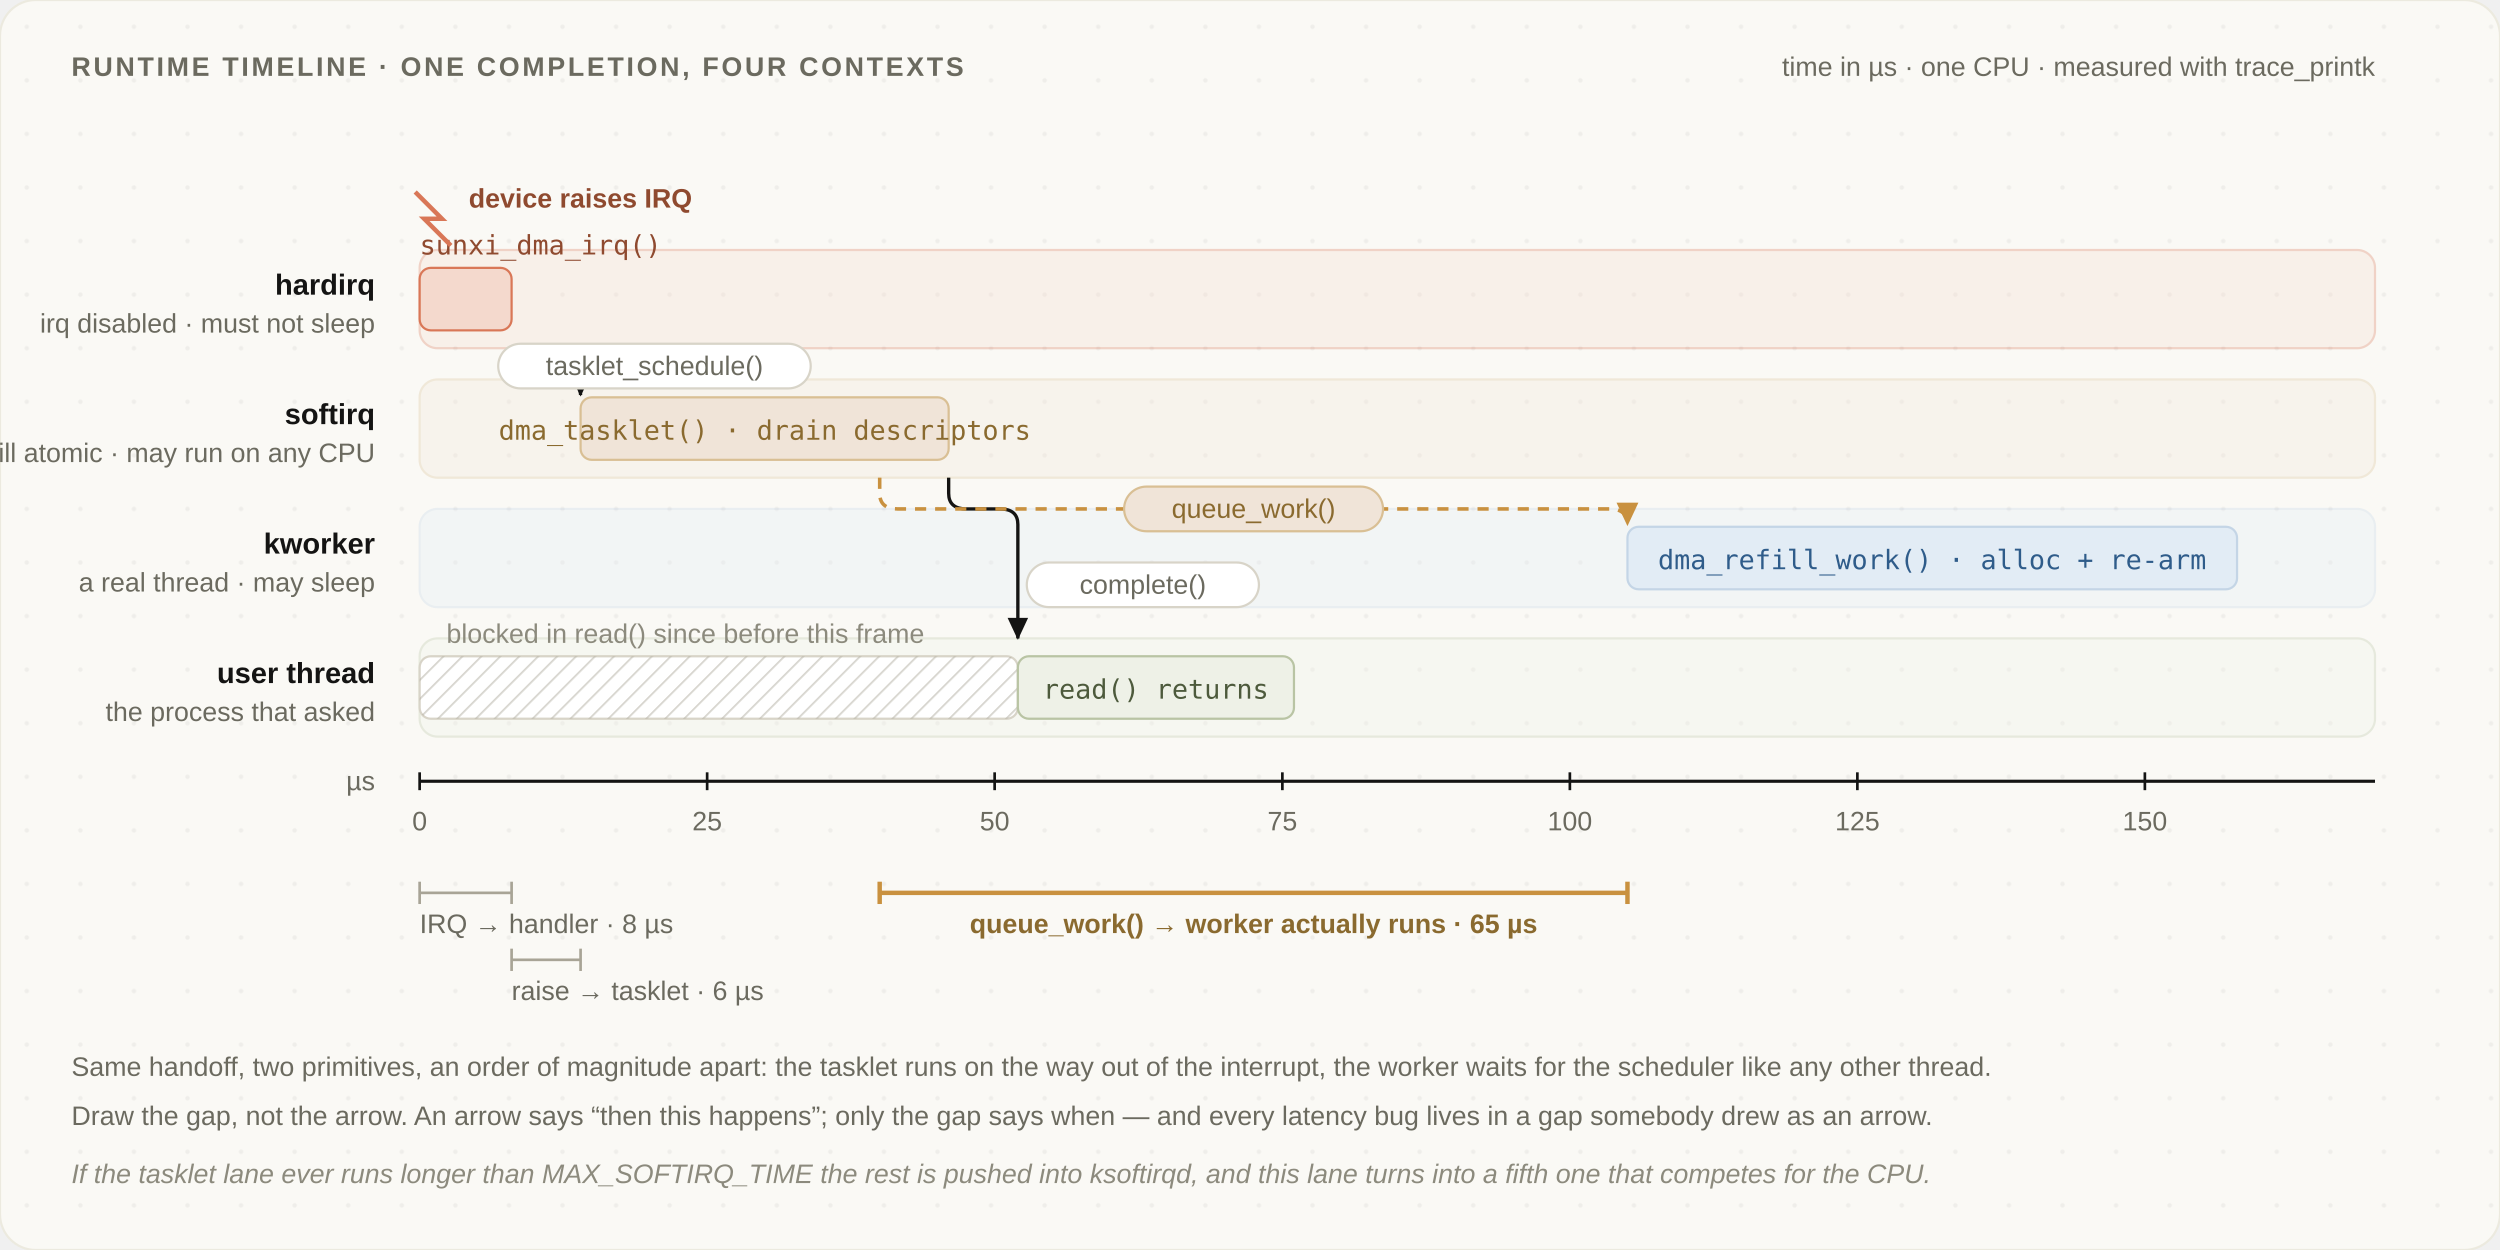
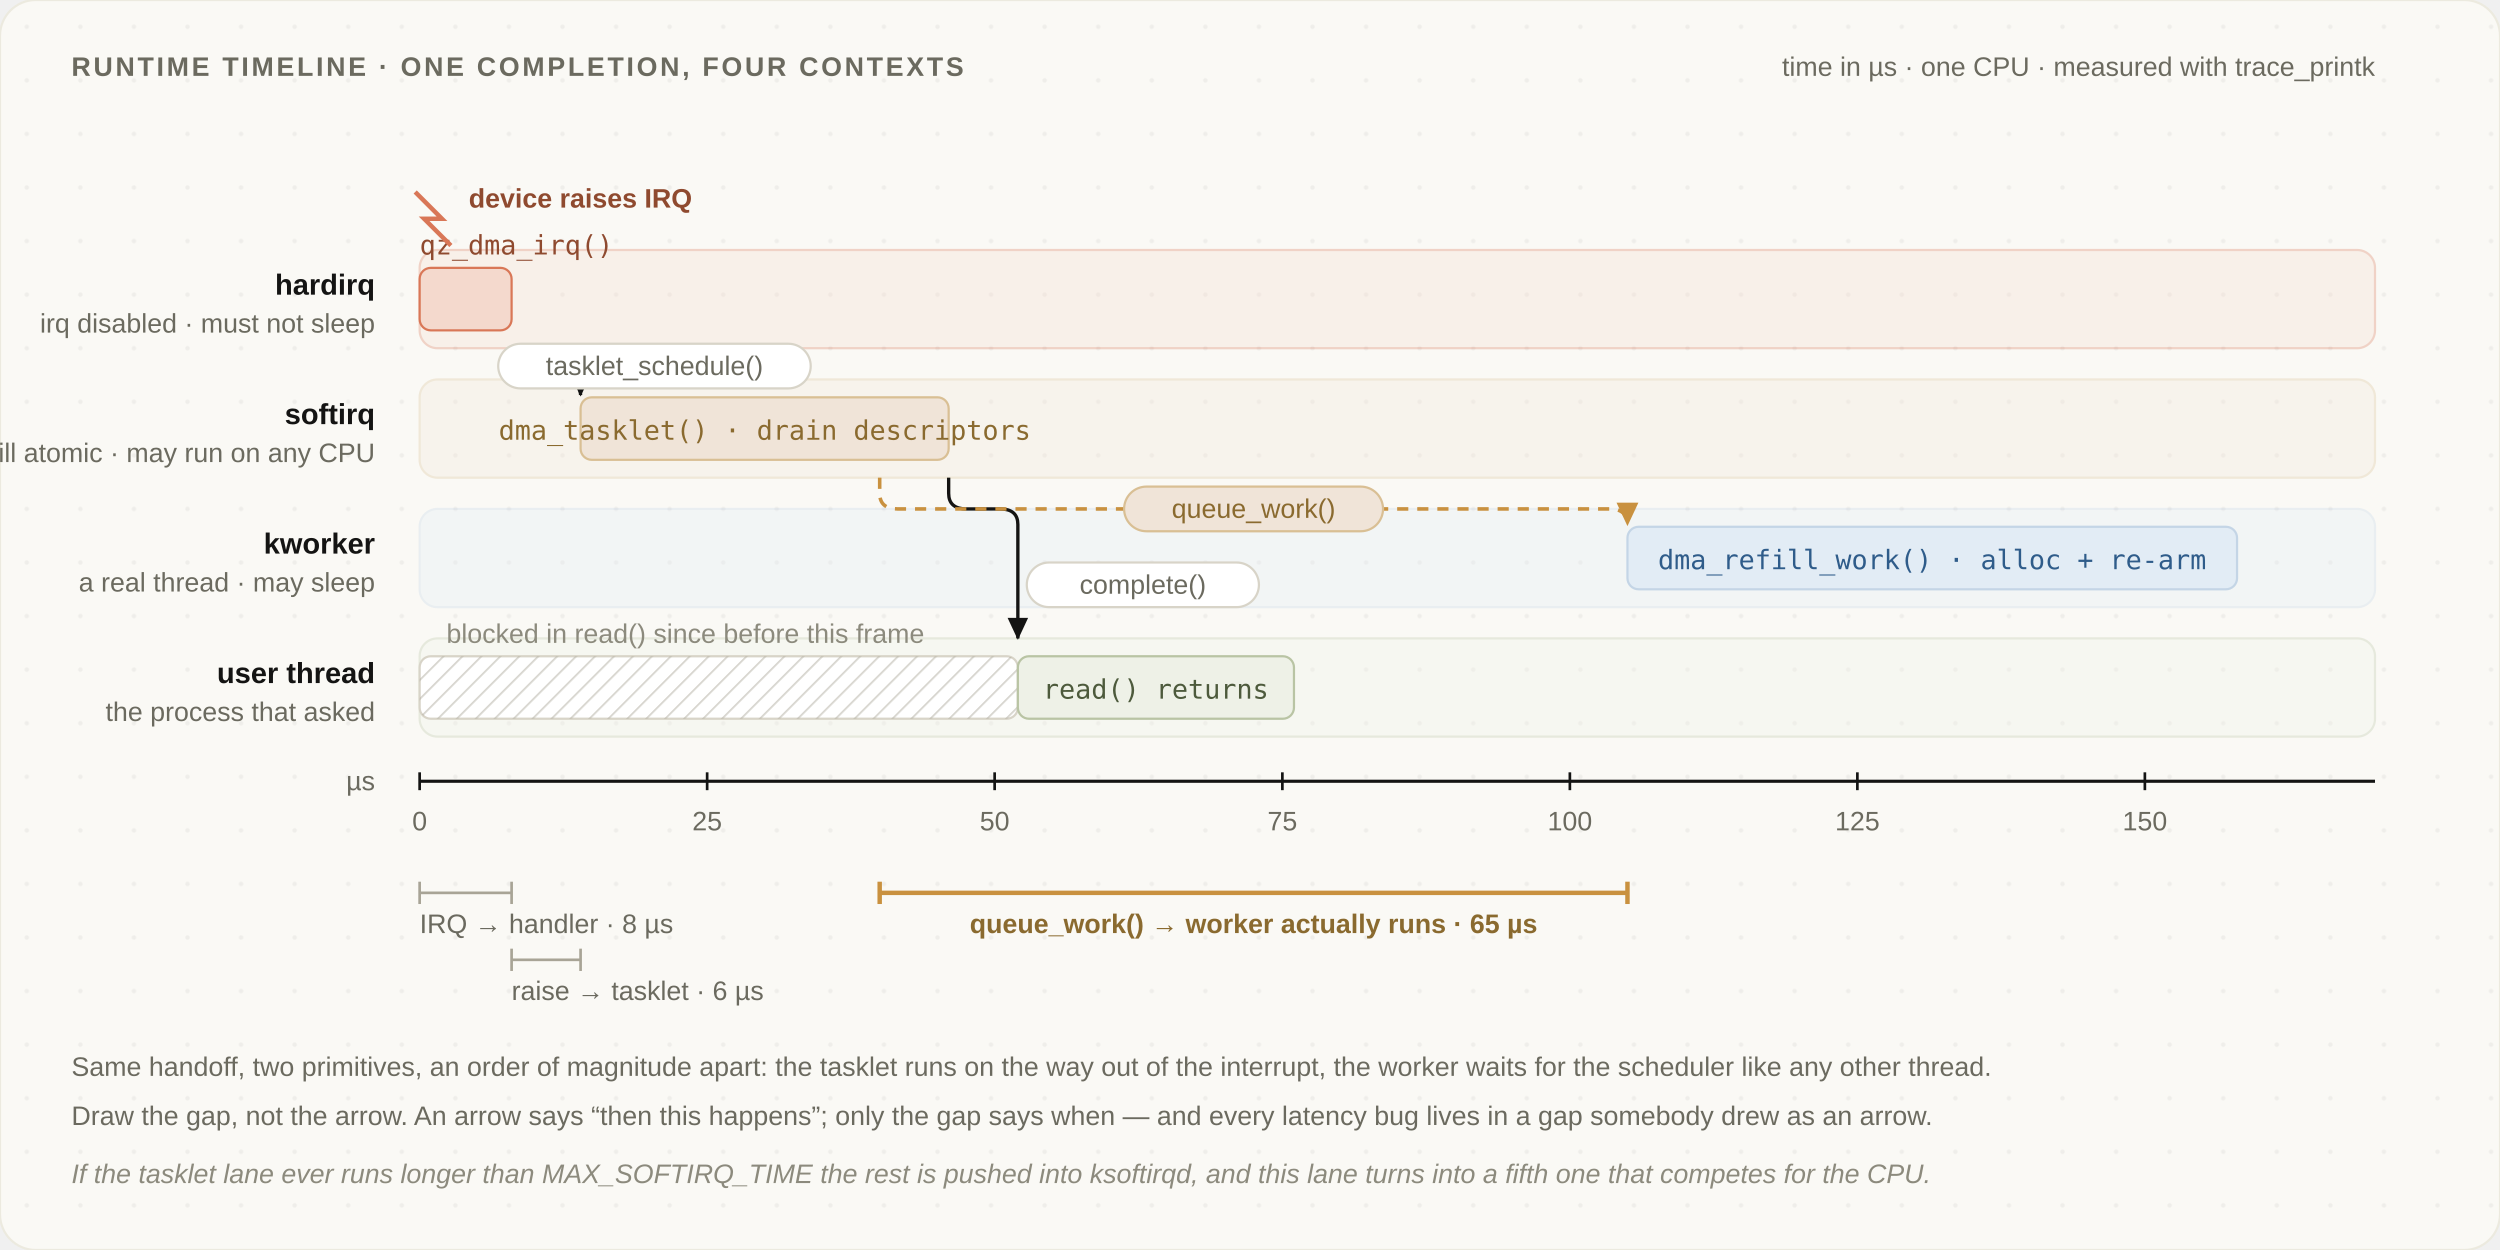
<svg xmlns="http://www.w3.org/2000/svg" viewBox="0 0 1120 560" role="img" aria-label="One DMA completion handed along four execution contexts, on a shared microsecond axis. The hardware raises its interrupt at time zero; the hardirq handler runs for eight microseconds, acks the device and calls tasklet_schedule. The tasklet runs at fourteen microseconds and drains descriptors until forty-six. From inside it, two handoffs leave: queue_work at forty, whose worker does not actually run until one hundred and five, and complete at forty-six, which wakes the user thread at fifty-two. Three brackets under the axis measure the gaps that matter: eight microseconds from the interrupt to the handler, six from raising the tasklet to it running, and sixty-five from queue_work to the worker. That last one is the point of the figure: a workqueue is not a slightly slower tasklet, it is an order of magnitude later, because the worker is an ordinary schedulable thread and has to wait its turn. The user thread's earlier blocked stretch is drawn hatched, so the whole wait it experienced is visible in one line" font-family="Poppins, 'Noto Sans SC', 'Helvetica Neue', Arial, sans-serif">
  <defs>
    <pattern id="rtDots" width="24" height="24" patternUnits="userSpaceOnUse">
      <circle cx="12" cy="12" r="1" fill="#141413" opacity="0.05" />
    </pattern>
    <pattern id="rtHatch" width="6" height="6" patternUnits="userSpaceOnUse" patternTransform="rotate(45)">
      <line x1="0" y1="0" x2="0" y2="6" stroke="#a8a496" stroke-width="1.6" opacity="0.45" />
    </pattern>
    <marker id="rtArr" viewBox="0 0 8 8" refX="7" refY="4" markerWidth="7" markerHeight="7" orient="auto-start-reverse">
      <path d="M0,0.5 L7.5,4 L0,7.5 Z" fill="#141413" />
    </marker>
    <marker id="rtArrG" viewBox="0 0 8 8" refX="7" refY="4" markerWidth="7" markerHeight="7" orient="auto-start-reverse">
      <path d="M0,0.5 L7.5,4 L0,7.5 Z" fill="#c9913f" />
    </marker>
  </defs>
  <rect width="1120" height="560" rx="16" fill="#faf9f5" stroke="#eceadf" />
  <rect width="1120" height="560" rx="16" fill="url(#rtDots)" />
  <text x="32" y="34" font-size="12" font-weight="600" letter-spacing="1.2" fill="#6b6a5f">RUNTIME TIMELINE · ONE COMPLETION, FOUR CONTEXTS</text>
  <text x="1064" y="34" text-anchor="end" font-size="12" fill="#6b6a5f">time in µs · one CPU · measured with trace_printk</text>
  <g>
    <rect x="188" y="112" width="876" height="44" rx="8" fill="#f4d9cd" stroke="#d97757" opacity="0.30" />
    <text x="168" y="132" text-anchor="end" font-size="13" font-weight="600" fill="#141413">hardirq</text>
    <text x="168" y="149" text-anchor="end" font-size="12" fill="#6b6a5f">irq disabled · must not sleep</text>
    <rect x="188" y="170" width="876" height="44" rx="8" fill="#f0e4d8" stroke="#d9bf94" opacity="0.30" />
    <text x="168" y="190" text-anchor="end" font-size="13" font-weight="600" fill="#141413">softirq</text>
    <text x="168" y="207" text-anchor="end" font-size="12" fill="#6b6a5f">still atomic · may run on any CPU</text>
    <rect x="188" y="228" width="876" height="44" rx="8" fill="#e2ecf5" stroke="#c4d5e6" opacity="0.30" />
    <text x="168" y="248" text-anchor="end" font-size="13" font-weight="600" fill="#141413">kworker</text>
    <text x="168" y="265" text-anchor="end" font-size="12" fill="#6b6a5f">a real thread · may sleep</text>
    <rect x="188" y="286" width="876" height="44" rx="8" fill="#eef1e7" stroke="#b9c4a4" opacity="0.30" />
    <text x="168" y="306" text-anchor="end" font-size="13" font-weight="600" fill="#141413">user thread</text>
    <text x="168" y="323" text-anchor="end" font-size="12" fill="#6b6a5f">the process that asked</text>
  </g>
  <rect x="188" y="294" width="268.0" height="28" rx="5" fill="#ffffff" stroke="#d8d4c8" />
  <rect x="188" y="294" width="268.0" height="28" rx="5" fill="url(#rtHatch)" />
  <text x="200" y="288" font-size="12" fill="#8c8a7d">blocked in read() since before this frame</text>
  <g>
    <rect x="188.0" y="120" width="41.2" height="28" rx="5" fill="#f4d9cd" stroke="#d97757" />
-     <text x="188.0" y="114" font-size="12" fill="#8f4a2f" font-family="SFMono-Regular, Menlo, Consolas, monospace">sunxi_dma_irq()</text>
+     <text x="188.0" y="114" font-size="12" fill="#8f4a2f" font-family="SFMono-Regular, Menlo, Consolas, monospace">qz_dma_irq()</text>
    <rect x="260.1" y="178" width="164.9" height="28" rx="5" fill="#f0e4d8" stroke="#d9bf94" />
    <text x="342.6" y="197" text-anchor="middle" font-size="12" fill="#8a6a2f" font-family="SFMono-Regular, Menlo, Consolas, monospace">dma_tasklet() · drain descriptors</text>
    <rect x="729.1" y="236" width="273.1" height="28" rx="5" fill="#e2ecf5" stroke="#c4d5e6" />
    <text x="865.6" y="255" text-anchor="middle" font-size="12" fill="#2f5c8a" font-family="SFMono-Regular, Menlo, Consolas, monospace">dma_refill_work() · alloc + re-arm</text>
    <rect x="456.0" y="294" width="123.7" height="28" rx="5" fill="#eef1e7" stroke="#b9c4a4" />
    <text x="517.8" y="313" text-anchor="middle" font-size="12" fill="#4d5a3c" font-family="SFMono-Regular, Menlo, Consolas, monospace">read() returns</text>
  </g>
  <path d="M186,86 L198,98 L190,98 L202,110" fill="none" stroke="#d97757" stroke-width="2" />
  <text x="210" y="93" font-size="12" font-weight="600" fill="#8f4a2f">device raises IRQ</text>
  <g fill="none" stroke="#141413" stroke-width="1.5">
    <path d="M229.2,156 V163 Q229.2,170 237.2,170 H252.1 Q260.1,170 260.1,177" marker-end="url(#rtArr)" />
    <path d="M425.0,214 V221 Q425.0,228 433.0,228 H448.0 Q456.0,228 456.0,235 V286" marker-end="url(#rtArr)" />
  </g>
  <g fill="none" stroke="#c9913f" stroke-width="1.6" stroke-dasharray="5 4">
    <path d="M394.1,214 V221 Q394.1,228 402.1,228 H721.1 Q729.1,228 729.1,235" marker-end="url(#rtArrG)" />
  </g>
  <g font-size="12" text-anchor="middle">
    <rect x="223.2" y="154" width="140" height="20" rx="10" fill="#ffffff" stroke="#d8d4c8" />
    <text x="293.2" y="168" fill="#6b6a5f">tasklet_schedule()</text>
    <rect x="460.0" y="252" width="104" height="20" rx="10" fill="#ffffff" stroke="#d8d4c8" />
    <text x="512.0" y="266" fill="#6b6a5f">complete()</text>
    <rect x="503.6" y="218" width="116" height="20" rx="10" fill="#f0e4d8" stroke="#d9bf94" />
    <text x="561.6" y="232" fill="#8a6a2f">queue_work()</text>
  </g>
  <line x1="188" y1="350" x2="1064" y2="350" stroke="#141413" stroke-width="1.4" />
  <g stroke="#141413" stroke-width="1.2">
    <line x1="188.0" y1="346" x2="188.0" y2="354" />
    <line x1="316.8" y1="346" x2="316.8" y2="354" />
    <line x1="445.6" y1="346" x2="445.6" y2="354" />
    <line x1="574.5" y1="346" x2="574.5" y2="354" />
    <line x1="703.3" y1="346" x2="703.3" y2="354" />
    <line x1="832.1" y1="346" x2="832.1" y2="354" />
    <line x1="960.9" y1="346" x2="960.9" y2="354" />
  </g>
  <g>
    <text x="188.0" y="372" text-anchor="middle" font-size="12" fill="#6b6a5f">0</text>
    <text x="316.8" y="372" text-anchor="middle" font-size="12" fill="#6b6a5f">25</text>
    <text x="445.6" y="372" text-anchor="middle" font-size="12" fill="#6b6a5f">50</text>
    <text x="574.5" y="372" text-anchor="middle" font-size="12" fill="#6b6a5f">75</text>
    <text x="703.3" y="372" text-anchor="middle" font-size="12" fill="#6b6a5f">100</text>
    <text x="832.1" y="372" text-anchor="middle" font-size="12" fill="#6b6a5f">125</text>
    <text x="960.9" y="372" text-anchor="middle" font-size="12" fill="#6b6a5f">150</text>
  </g>
  <text x="168" y="354" text-anchor="end" font-size="12" fill="#6b6a5f">µs</text>
  <line x1="188.0" y1="400" x2="229.2" y2="400" stroke="#a8a496" stroke-width="1.2" />
  <line x1="188.0" y1="395" x2="188.0" y2="405" stroke="#a8a496" stroke-width="1.2" />
  <line x1="229.2" y1="395" x2="229.2" y2="405" stroke="#a8a496" stroke-width="1.2" />
  <text x="188.0" y="418" text-anchor="start" font-size="12" font-weight="400" fill="#6b6a5f">IRQ → handler · 8 µs</text>
  <line x1="229.2" y1="430" x2="260.1" y2="430" stroke="#a8a496" stroke-width="1.2" />
  <line x1="229.2" y1="425" x2="229.2" y2="435" stroke="#a8a496" stroke-width="1.2" />
  <line x1="260.1" y1="425" x2="260.1" y2="435" stroke="#a8a496" stroke-width="1.2" />
  <text x="229.2" y="448" text-anchor="start" font-size="12" font-weight="400" fill="#6b6a5f">raise → tasklet · 6 µs</text>
  <line x1="394.1" y1="400" x2="729.1" y2="400" stroke="#c9913f" stroke-width="2" />
  <line x1="394.1" y1="395" x2="394.1" y2="405" stroke="#c9913f" stroke-width="2" />
  <line x1="729.1" y1="395" x2="729.1" y2="405" stroke="#c9913f" stroke-width="2" />
  <text x="561.6" y="418" text-anchor="middle" font-size="12" font-weight="600" fill="#8a6a2f">queue_work() → worker actually runs · 65 µs</text>
  <text x="32" y="482" font-size="12" fill="#6b6a5f">Same handoff, two primitives, an order of magnitude apart: the tasklet runs on the way out of the interrupt, the worker waits for the scheduler like any other thread.</text>
  <text x="32" y="504" font-size="12" fill="#6b6a5f">Draw the gap, not the arrow. An arrow says “then this happens”; only the gap says when — and every latency bug lives in a gap somebody drew as an arrow.</text>
  <text x="32" y="530" font-size="12" font-style="italic" fill="#8c8a7d">If the tasklet lane ever runs longer than MAX_SOFTIRQ_TIME the rest is pushed into ksoftirqd, and this lane turns into a fifth one that competes for the CPU.</text>
</svg>
